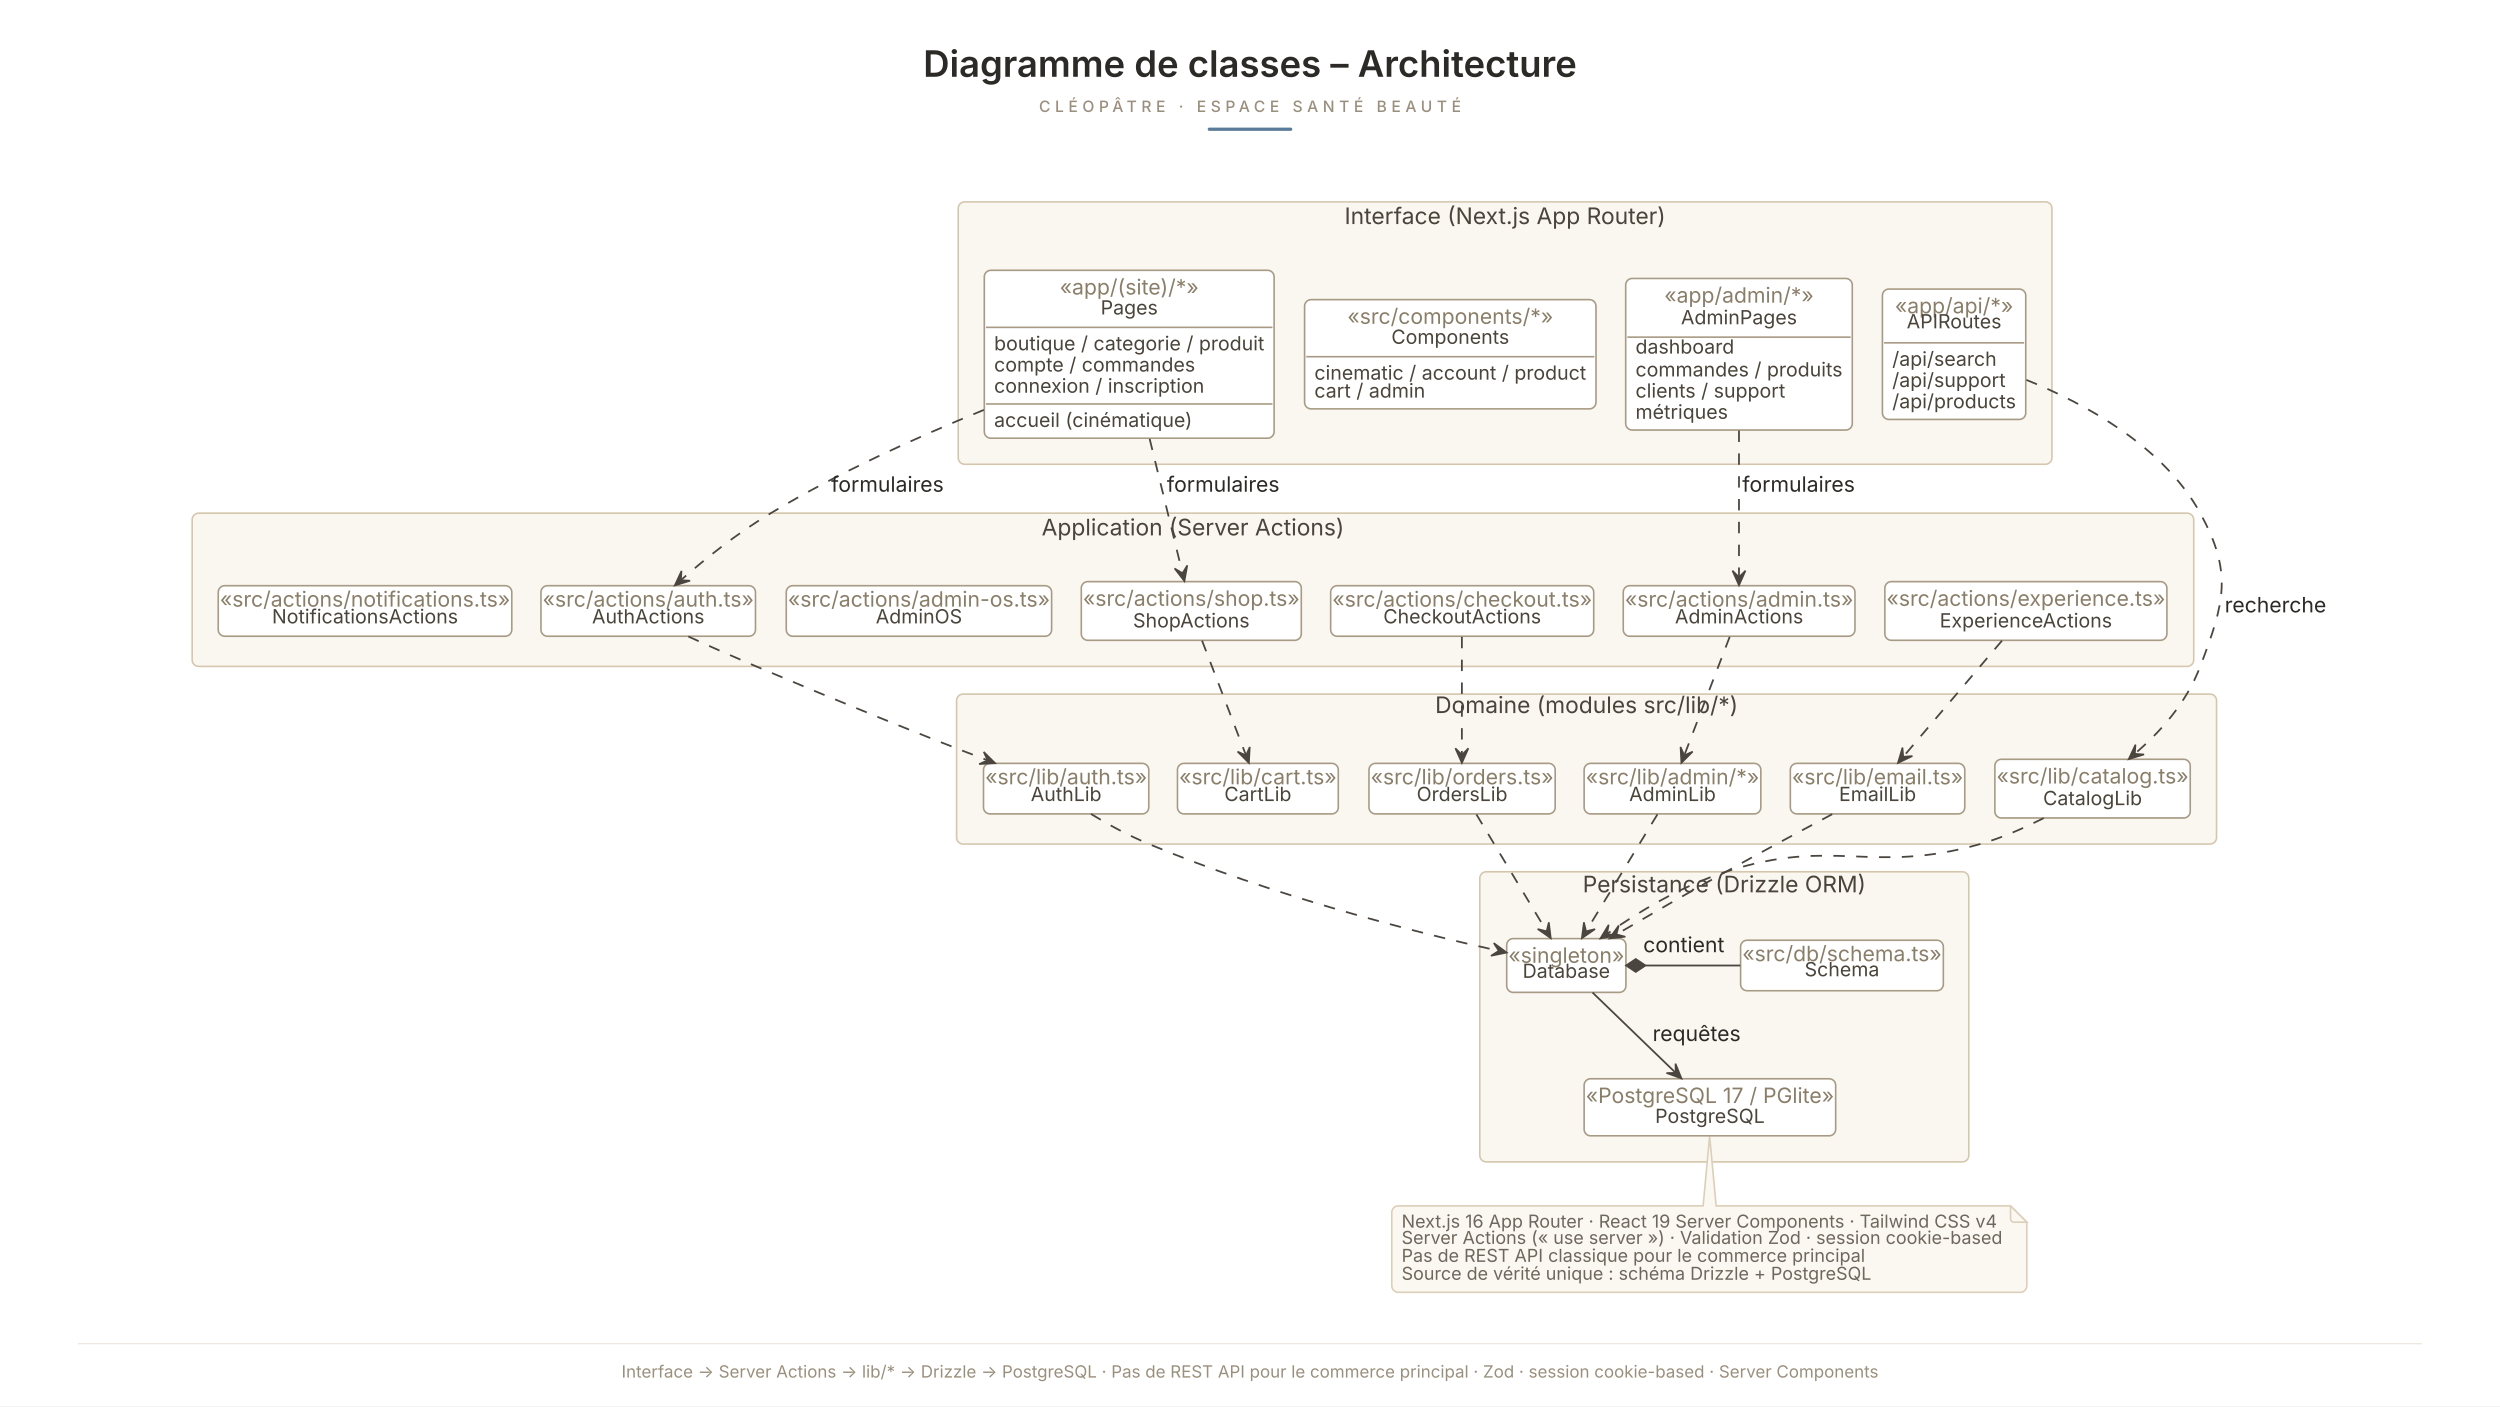
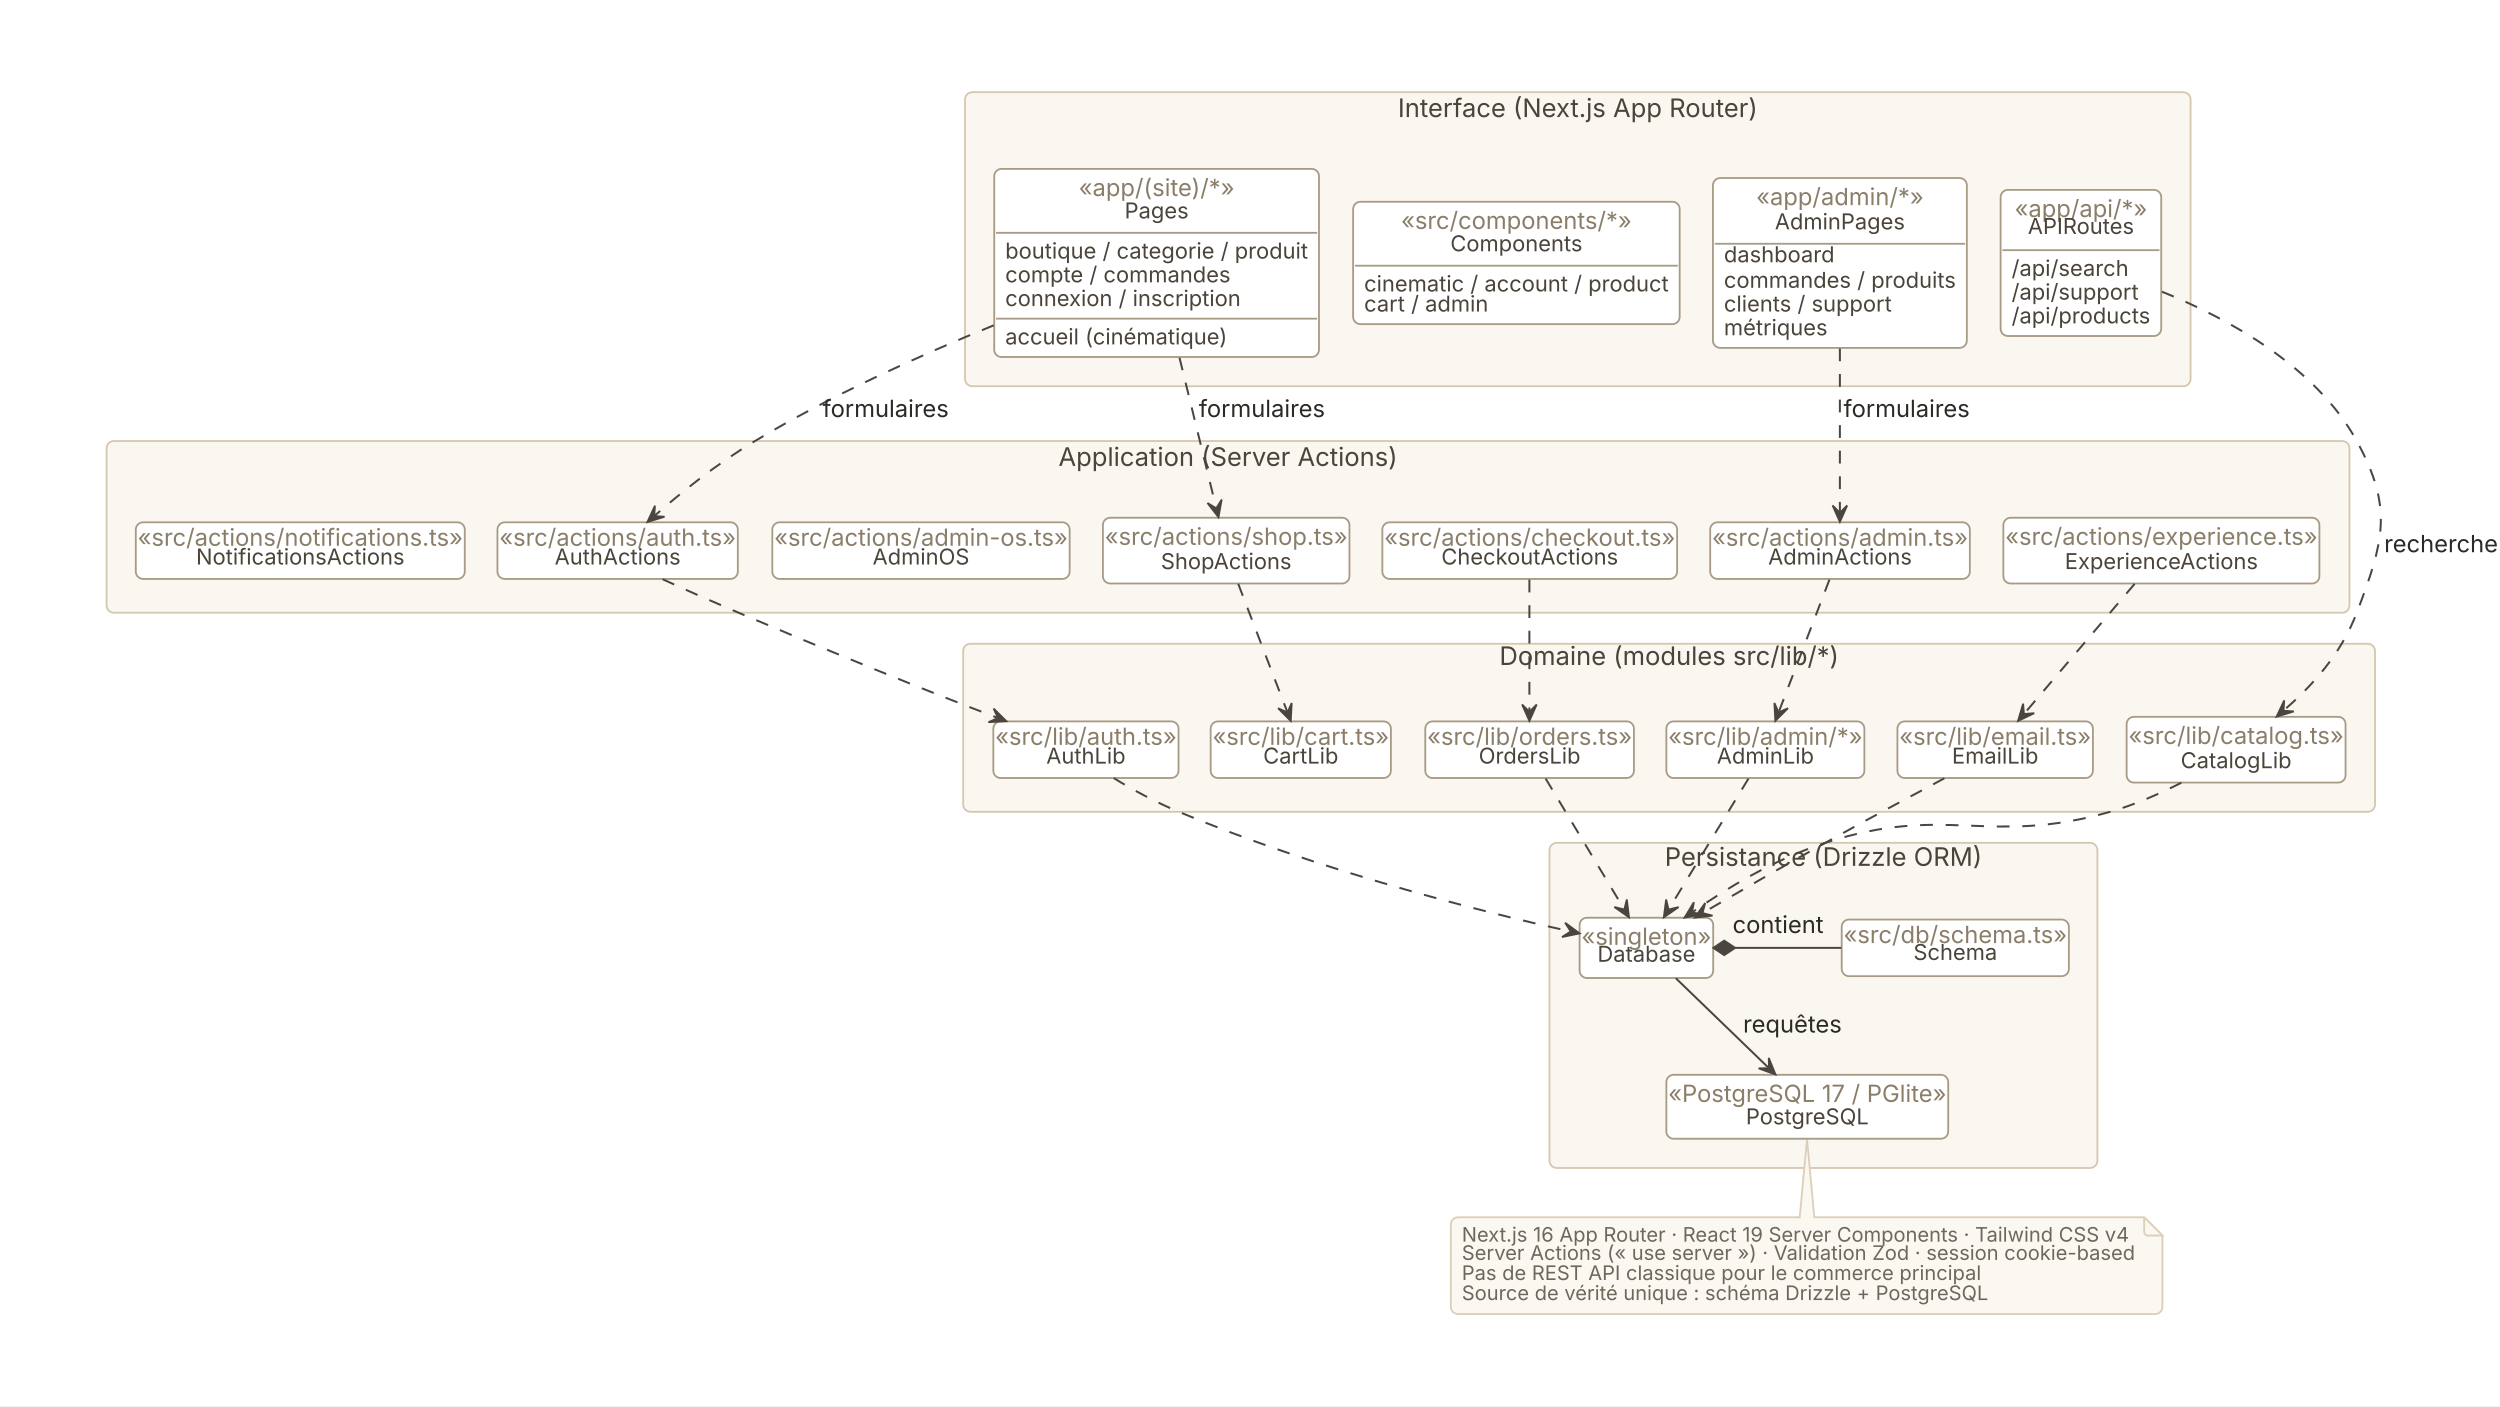
- <svg xmlns="http://www.w3.org/2000/svg" version="1.1" viewBox="0 0 3840 2160" width="3840" height="2160">
+ <svg xmlns="http://www.w3.org/2000/svg" viewBox="0 0 3840 2160" width="3840" height="2160">
  <rect x="0" y="0" width="3840" height="2160" fill="#FFFFFF" />
-   <text x="1920.0" y="118" font-family="Inter" font-size="56" font-weight="600" fill="#2C2A26" text-anchor="middle">Diagramme de classes – Architecture</text>
-   <text x="1920.0" y="172" font-family="Inter" font-size="24" font-weight="500" letter-spacing="7" fill="#9A8F7D" text-anchor="middle">CLÉOPÂTRE · ESPACE SANTÉ BEAUTÉ</text>
-   <rect x="1855.0" y="196" width="130" height="5" rx="2.5" fill="#5B7C99" />
-   <g transform="translate(260.1,280.0) scale(2.5036)">
+   <g transform="translate(60,60.0004) scale(2.80543)">
    <defs />
    <g>
      <g class="cluster" data-qualified-name="PI" id="ent0001" data-source-line="92">
-         <rect x="484" y="12" width="671" height="161" rx="4" ry="4" fill="#FAF7F1" stroke="#D5C7AE" stroke-width="1" />
-         <text x="721" y="25.62" font-size="14" fill="#4A443A" xml:space="preserve" style="white-space: pre" font-family="Inter">Interface (Next.js App Router)</text>
+         <rect x="506.966" y="29.081" width="671" height="161" rx="4" ry="4" fill="#FAF7F1" stroke="#D5C7AE" stroke-width="1" />
+         <text x="743.966" y="42.701" font-size="14" fill="#4A443A" xml:space="preserve" style="white-space: pre" font-family="Inter">Interface (Next.js App Router)</text>
      </g>
      <g class="cluster" data-qualified-name="PA" id="ent0006" data-source-line="116">
-         <rect x="14" y="203" width="1228" height="94" rx="4" ry="4" fill="#FAF7F1" stroke="#D5C7AE" stroke-width="1" />
-         <text x="535.18" y="216.62" font-size="14" fill="#4A443A" xml:space="preserve" style="white-space: pre" font-family="Inter">Application (Server Actions)</text>
+         <rect x="36.966" y="220.081" width="1228" height="94" rx="4" ry="4" fill="#FAF7F1" stroke="#D5C7AE" stroke-width="1" />
+         <text x="558.146" y="233.701" font-size="14" fill="#4A443A" xml:space="preserve" style="white-space: pre" font-family="Inter">Application (Server Actions)</text>
      </g>
      <g class="cluster" data-qualified-name="PD" id="ent0014" data-source-line="126">
-         <rect x="483" y="314" width="773" height="92" rx="4" ry="4" fill="#FAF7F1" stroke="#D5C7AE" stroke-width="1" />
-         <text x="776.57" y="325.62" font-size="14" fill="#4A443A" xml:space="preserve" style="white-space: pre" font-family="Inter">Domaine (modules src/lib/*)</text>
+         <rect x="505.966" y="331.081" width="773" height="92" rx="4" ry="4" fill="#FAF7F1" stroke="#D5C7AE" stroke-width="1" />
+         <text x="799.536" y="342.701" font-size="14" fill="#4A443A" xml:space="preserve" style="white-space: pre" font-family="Inter">Domaine (modules src/lib/*)</text>
      </g>
      <g class="cluster" data-qualified-name="PP" id="ent0021" data-source-line="135">
-         <rect x="804" y="423" width="300" height="178" rx="4" ry="4" fill="#FAF7F1" stroke="#D5C7AE" stroke-width="1" />
-         <text x="867.11" y="435.62" font-size="14" fill="#4A443A" xml:space="preserve" style="white-space: pre" font-family="Inter">Persistance (Drizzle ORM)</text>
+         <rect x="826.966" y="440.081" width="300" height="178" rx="4" ry="4" fill="#FAF7F1" stroke="#D5C7AE" stroke-width="1" />
+         <text x="890.076" y="452.701" font-size="14" fill="#4A443A" xml:space="preserve" style="white-space: pre" font-family="Inter">Persistance (Drizzle ORM)</text>
      </g>
      <g class="entity" data-qualified-name="GMN41" id="ent0042" data-source-line="160">
-         <path d="M750,632 L750,677 A4,4 0 0 0 754,681 L1135.60,681 A4,4 0 0 0 1139.60,677 L1139.60,638 L1129.60,628 L949,628 L945,585.29 L941,628 L754,628 A4,4 0 0 0 750,632" fill="#FBF8F2" stroke="#DCCFBA" stroke-width="1" />
-         <path d="M1129.60,628 L1129.60,636 A2,2 0 0 0 1131.60,638 L1139.60,638 L1129.60,628" fill="#FBF8F2" stroke="#DCCFBA" stroke-width="1" />
-         <text x="756" y="641.35" font-size="11" fill="#6E675C" xml:space="preserve" style="white-space: pre" font-family="Inter">Next.js 16 App Router · React 19 Server Components · Tailwind CSS v4</text>
-         <text x="756" y="651.35" font-size="11" fill="#6E675C" xml:space="preserve" style="white-space: pre" font-family="Inter">Server Actions (« use server ») · Validation Zod · session cookie-based</text>
-         <text x="756" y="662.35" font-size="11" fill="#6E675C" xml:space="preserve" style="white-space: pre" font-family="Inter">Pas de REST API classique pour le commerce principal</text>
-         <text x="756" y="673.35" font-size="11" fill="#6E675C" xml:space="preserve" style="white-space: pre" font-family="Inter">Source de vérité unique : schéma Drizzle + PostgreSQL</text>
+         <path d="M772.966,649.081 L772.966,694.081 A4 4 0 0 0 776.966 698.081 L1158.57,698.081 A4 4 0 0 0 1162.57 694.081 L1162.57,655.081 L1152.57,645.081 L971.966,645.081 L967.966,602.371 L963.966,645.081 L776.966,645.081 A4 4 0 0 0 772.966 649.081" fill="#FBF8F2" stroke="#DCCFBA" stroke-width="1" />
+         <path d="M1152.57,645.081 L1152.57,653.081 A2 2 0 0 0 1154.57 655.081 L1162.57,655.081 L1152.57,645.081" fill="#FBF8F2" stroke="#DCCFBA" stroke-width="1" />
+         <text x="778.966" y="658.431" font-size="11" fill="#6E675C" xml:space="preserve" style="white-space: pre" font-family="Inter">Next.js 16 App Router · React 19 Server Components · Tailwind CSS v4</text>
+         <text x="778.966" y="668.431" font-size="11" fill="#6E675C" xml:space="preserve" style="white-space: pre" font-family="Inter">Server Actions (« use server ») · Validation Zod · session cookie-based</text>
+         <text x="778.966" y="679.431" font-size="11" fill="#6E675C" xml:space="preserve" style="white-space: pre" font-family="Inter">Pas de REST API classique pour le commerce principal</text>
+         <text x="778.966" y="690.431" font-size="11" fill="#6E675C" xml:space="preserve" style="white-space: pre" font-family="Inter">Source de vérité unique : schéma Drizzle + PostgreSQL</text>
      </g>
      <g class="entity" data-qualified-name="PI.Pages" id="ent0002" data-source-line="93">
-         <rect x="500" y="54" width="177.80" height="103" rx="4" ry="4" fill="#FFFFFF" stroke="#A89B85" stroke-width="1" />
-         <text x="546.25" y="68.86" font-size="13" fill="#8A7E69" xml:space="preserve" style="white-space: pre" font-family="Inter">«app/(site)/*»</text>
-         <text x="571.36" y="81.11" font-size="12" fill="#4A443A" xml:space="preserve" style="white-space: pre" font-family="Inter">Pages</text>
-         <line x1="501" y1="89" x2="676.80" y2="89" stroke="#A89B85" stroke-width="1" />
-         <text x="506" y="103.11" font-size="12" fill="#4A443A" xml:space="preserve" style="white-space: pre" font-family="Inter">boutique / categorie / produit</text>
-         <text x="506" y="116.11" font-size="12" fill="#4A443A" xml:space="preserve" style="white-space: pre" font-family="Inter">compte / commandes</text>
-         <text x="506" y="129.11" font-size="12" fill="#4A443A" xml:space="preserve" style="white-space: pre" font-family="Inter">connexion / inscription</text>
-         <line x1="501" y1="136" x2="676.80" y2="136" stroke="#A89B85" stroke-width="1" />
-         <text x="506" y="150.11" font-size="12" fill="#4A443A" xml:space="preserve" style="white-space: pre" font-family="Inter">accueil (cinématique)</text>
+         <rect x="522.966" y="71.081" width="177.8" height="103" rx="4" ry="4" fill="#FFFFFF" stroke="#A89B85" stroke-width="1" />
+         <text x="569.216" y="85.941" font-size="13" fill="#8A7E69" xml:space="preserve" style="white-space: pre" font-family="Inter">«app/(site)/*»</text>
+         <text x="594.326" y="98.191" font-size="12" fill="#4A443A" xml:space="preserve" style="white-space: pre" font-family="Inter">Pages</text>
+         <line x1="523.966" y1="106.081" x2="699.766" y2="106.081" stroke="#A89B85" stroke-width="1" />
+         <text x="528.966" y="120.191" font-size="12" fill="#4A443A" xml:space="preserve" style="white-space: pre" font-family="Inter">boutique / categorie / produit</text>
+         <text x="528.966" y="133.191" font-size="12" fill="#4A443A" xml:space="preserve" style="white-space: pre" font-family="Inter">compte / commandes</text>
+         <text x="528.966" y="146.191" font-size="12" fill="#4A443A" xml:space="preserve" style="white-space: pre" font-family="Inter">connexion / inscription</text>
+         <line x1="523.966" y1="153.081" x2="699.766" y2="153.081" stroke="#A89B85" stroke-width="1" />
+         <text x="528.966" y="167.191" font-size="12" fill="#4A443A" xml:space="preserve" style="white-space: pre" font-family="Inter">accueil (cinématique)</text>
      </g>
      <g class="entity" data-qualified-name="PI.AdminPages" id="ent0003" data-source-line="99">
-         <rect x="893.50" y="59" width="139.01" height="93" rx="4" ry="4" fill="#FFFFFF" stroke="#A89B85" stroke-width="1" />
-         <text x="917.15" y="73.86" font-size="13" fill="#8A7E69" xml:space="preserve" style="white-space: pre" font-family="Inter">«app/admin/*»</text>
-         <text x="927.39" y="87.11" font-size="12" fill="#4A443A" xml:space="preserve" style="white-space: pre" font-family="Inter">AdminPages</text>
-         <line x1="894.50" y1="95" x2="1031.51" y2="95" stroke="#A89B85" stroke-width="1" />
-         <text x="899.50" y="105.11" font-size="12" fill="#4A443A" xml:space="preserve" style="white-space: pre" font-family="Inter">dashboard</text>
-         <text x="899.50" y="119.11" font-size="12" fill="#4A443A" xml:space="preserve" style="white-space: pre" font-family="Inter">commandes / produits</text>
-         <text x="899.50" y="132.11" font-size="12" fill="#4A443A" xml:space="preserve" style="white-space: pre" font-family="Inter">clients / support</text>
-         <text x="899.50" y="145.11" font-size="12" fill="#4A443A" xml:space="preserve" style="white-space: pre" font-family="Inter">métriques</text>
+         <rect x="916.466" y="76.081" width="139.01" height="93" rx="4" ry="4" fill="#FFFFFF" stroke="#A89B85" stroke-width="1" />
+         <text x="940.116" y="90.941" font-size="13" fill="#8A7E69" xml:space="preserve" style="white-space: pre" font-family="Inter">«app/admin/*»</text>
+         <text x="950.356" y="104.191" font-size="12" fill="#4A443A" xml:space="preserve" style="white-space: pre" font-family="Inter">AdminPages</text>
+         <line x1="917.466" y1="112.081" x2="1054.48" y2="112.081" stroke="#A89B85" stroke-width="1" />
+         <text x="922.466" y="122.191" font-size="12" fill="#4A443A" xml:space="preserve" style="white-space: pre" font-family="Inter">dashboard</text>
+         <text x="922.466" y="136.191" font-size="12" fill="#4A443A" xml:space="preserve" style="white-space: pre" font-family="Inter">commandes / produits</text>
+         <text x="922.466" y="149.191" font-size="12" fill="#4A443A" xml:space="preserve" style="white-space: pre" font-family="Inter">clients / support</text>
+         <text x="922.466" y="162.191" font-size="12" fill="#4A443A" xml:space="preserve" style="white-space: pre" font-family="Inter">métriques</text>
      </g>
      <g class="entity" data-qualified-name="PI.Components" id="ent0004" data-source-line="105">
-         <rect x="696.50" y="72" width="178.78" height="67" rx="4" ry="4" fill="#FFFFFF" stroke="#A89B85" stroke-width="1" />
-         <text x="722.74" y="86.86" font-size="13" fill="#8A7E69" xml:space="preserve" style="white-space: pre" font-family="Inter">«src/components/*»</text>
-         <text x="749.72" y="99.11" font-size="12" fill="#4A443A" xml:space="preserve" style="white-space: pre" font-family="Inter">Components</text>
-         <line x1="697.50" y1="107" x2="874.28" y2="107" stroke="#A89B85" stroke-width="1" />
-         <text x="702.50" y="121.11" font-size="12" fill="#4A443A" xml:space="preserve" style="white-space: pre" font-family="Inter">cinematic / account / product</text>
-         <text x="702.50" y="132.11" font-size="12" fill="#4A443A" xml:space="preserve" style="white-space: pre" font-family="Inter">cart / admin</text>
+         <rect x="719.466" y="89.081" width="178.78" height="67" rx="4" ry="4" fill="#FFFFFF" stroke="#A89B85" stroke-width="1" />
+         <text x="745.706" y="103.941" font-size="13" fill="#8A7E69" xml:space="preserve" style="white-space: pre" font-family="Inter">«src/components/*»</text>
+         <text x="772.686" y="116.191" font-size="12" fill="#4A443A" xml:space="preserve" style="white-space: pre" font-family="Inter">Components</text>
+         <line x1="720.466" y1="124.081" x2="897.246" y2="124.081" stroke="#A89B85" stroke-width="1" />
+         <text x="725.466" y="138.191" font-size="12" fill="#4A443A" xml:space="preserve" style="white-space: pre" font-family="Inter">cinematic / account / product</text>
+         <text x="725.466" y="149.191" font-size="12" fill="#4A443A" xml:space="preserve" style="white-space: pre" font-family="Inter">cart / admin</text>
      </g>
      <g class="entity" data-qualified-name="PI.APIRoutes" id="ent0005" data-source-line="109">
-         <rect x="1051" y="65.50" width="87.94" height="80" rx="4" ry="4" fill="#FFFFFF" stroke="#A89B85" stroke-width="1" />
-         <text x="1058.64" y="80.36" font-size="13" fill="#8A7E69" xml:space="preserve" style="white-space: pre" font-family="Inter">«app/api/*»</text>
-         <text x="1065.90" y="89.61" font-size="12" fill="#4A443A" xml:space="preserve" style="white-space: pre" font-family="Inter">APIRoutes</text>
-         <line x1="1052" y1="98.50" x2="1137.94" y2="98.50" stroke="#A89B85" stroke-width="1" />
-         <text x="1057" y="112.61" font-size="12" fill="#4A443A" xml:space="preserve" style="white-space: pre" font-family="Inter">/api/search</text>
-         <text x="1057" y="125.61" font-size="12" fill="#4A443A" xml:space="preserve" style="white-space: pre" font-family="Inter">/api/support</text>
-         <text x="1057" y="138.61" font-size="12" fill="#4A443A" xml:space="preserve" style="white-space: pre" font-family="Inter">/api/products</text>
+         <rect x="1073.97" y="82.581" width="87.94" height="80" rx="4" ry="4" fill="#FFFFFF" stroke="#A89B85" stroke-width="1" />
+         <text x="1081.61" y="97.441" font-size="13" fill="#8A7E69" xml:space="preserve" style="white-space: pre" font-family="Inter">«app/api/*»</text>
+         <text x="1088.87" y="106.691" font-size="12" fill="#4A443A" xml:space="preserve" style="white-space: pre" font-family="Inter">APIRoutes</text>
+         <line x1="1074.97" y1="115.581" x2="1160.91" y2="115.581" stroke="#A89B85" stroke-width="1" />
+         <text x="1079.97" y="129.691" font-size="12" fill="#4A443A" xml:space="preserve" style="white-space: pre" font-family="Inter">/api/search</text>
+         <text x="1079.97" y="142.691" font-size="12" fill="#4A443A" xml:space="preserve" style="white-space: pre" font-family="Inter">/api/support</text>
+         <text x="1079.97" y="155.691" font-size="12" fill="#4A443A" xml:space="preserve" style="white-space: pre" font-family="Inter">/api/products</text>
      </g>
      <g class="entity" data-qualified-name="PA.AuthActions" id="ent0007" data-source-line="117">
-         <rect x="228" y="247.50" width="131.61" height="31" rx="4" ry="4" fill="#FFFFFF" stroke="#A89B85" stroke-width="1" />
-         <text x="229" y="260.36" font-size="13" fill="#8A7E69" xml:space="preserve" style="white-space: pre" font-family="Inter">«src/actions/auth.ts»</text>
-         <text x="259.31" y="270.61" font-size="12" fill="#4A443A" xml:space="preserve" style="white-space: pre" font-family="Inter">AuthActions</text>
+         <rect x="250.966" y="264.581" width="131.61" height="31" rx="4" ry="4" fill="#FFFFFF" stroke="#A89B85" stroke-width="1" />
+         <text x="251.966" y="277.441" font-size="13" fill="#8A7E69" xml:space="preserve" style="white-space: pre" font-family="Inter">«src/actions/auth.ts»</text>
+         <text x="282.276" y="287.691" font-size="12" fill="#4A443A" xml:space="preserve" style="white-space: pre" font-family="Inter">AuthActions</text>
      </g>
      <g class="entity" data-qualified-name="PA.ShopActions" id="ent0008" data-source-line="118">
-         <rect x="559.50" y="245" width="134.98" height="36" rx="4" ry="4" fill="#FFFFFF" stroke="#A89B85" stroke-width="1" />
-         <text x="560.50" y="259.86" font-size="13" fill="#8A7E69" xml:space="preserve" style="white-space: pre" font-family="Inter">«src/actions/shop.ts»</text>
-         <text x="591.23" y="273.11" font-size="12" fill="#4A443A" xml:space="preserve" style="white-space: pre" font-family="Inter">ShopActions</text>
+         <rect x="582.466" y="262.081" width="134.98" height="36" rx="4" ry="4" fill="#FFFFFF" stroke="#A89B85" stroke-width="1" />
+         <text x="583.466" y="276.941" font-size="13" fill="#8A7E69" xml:space="preserve" style="white-space: pre" font-family="Inter">«src/actions/shop.ts»</text>
+         <text x="614.196" y="290.191" font-size="12" fill="#4A443A" xml:space="preserve" style="white-space: pre" font-family="Inter">ShopActions</text>
      </g>
      <g class="entity" data-qualified-name="PA.CheckoutActions" id="ent0009" data-source-line="119">
-         <rect x="712.50" y="247.50" width="161.38" height="31" rx="4" ry="4" fill="#FFFFFF" stroke="#A89B85" stroke-width="1" />
-         <text x="713.50" y="260.36" font-size="13" fill="#8A7E69" xml:space="preserve" style="white-space: pre" font-family="Inter">«src/actions/checkout.ts»</text>
-         <text x="744.78" y="270.61" font-size="12" fill="#4A443A" xml:space="preserve" style="white-space: pre" font-family="Inter">CheckoutActions</text>
+         <rect x="735.466" y="264.581" width="161.38" height="31" rx="4" ry="4" fill="#FFFFFF" stroke="#A89B85" stroke-width="1" />
+         <text x="736.466" y="277.441" font-size="13" fill="#8A7E69" xml:space="preserve" style="white-space: pre" font-family="Inter">«src/actions/checkout.ts»</text>
+         <text x="767.746" y="287.691" font-size="12" fill="#4A443A" xml:space="preserve" style="white-space: pre" font-family="Inter">CheckoutActions</text>
      </g>
      <g class="entity" data-qualified-name="PA.AdminActions" id="ent0010" data-source-line="120">
-         <rect x="892" y="247.50" width="142.16" height="31" rx="4" ry="4" fill="#FFFFFF" stroke="#A89B85" stroke-width="1" />
-         <text x="893" y="260.36" font-size="13" fill="#8A7E69" xml:space="preserve" style="white-space: pre" font-family="Inter">«src/actions/admin.ts»</text>
-         <text x="923.72" y="270.61" font-size="12" fill="#4A443A" xml:space="preserve" style="white-space: pre" font-family="Inter">AdminActions</text>
+         <rect x="914.966" y="264.581" width="142.16" height="31" rx="4" ry="4" fill="#FFFFFF" stroke="#A89B85" stroke-width="1" />
+         <text x="915.966" y="277.441" font-size="13" fill="#8A7E69" xml:space="preserve" style="white-space: pre" font-family="Inter">«src/actions/admin.ts»</text>
+         <text x="946.686" y="287.691" font-size="12" fill="#4A443A" xml:space="preserve" style="white-space: pre" font-family="Inter">AdminActions</text>
      </g>
      <g class="entity" data-qualified-name="PA.AdminOS" id="ent0011" data-source-line="121">
-         <rect x="378.50" y="247.50" width="162.79" height="31" rx="4" ry="4" fill="#FFFFFF" stroke="#A89B85" stroke-width="1" />
-         <text x="379.50" y="260.36" font-size="13" fill="#8A7E69" xml:space="preserve" style="white-space: pre" font-family="Inter">«src/actions/admin-os.ts»</text>
-         <text x="433.39" y="270.61" font-size="12" fill="#4A443A" xml:space="preserve" style="white-space: pre" font-family="Inter">AdminOS</text>
+         <rect x="401.466" y="264.581" width="162.79" height="31" rx="4" ry="4" fill="#FFFFFF" stroke="#A89B85" stroke-width="1" />
+         <text x="402.466" y="277.441" font-size="13" fill="#8A7E69" xml:space="preserve" style="white-space: pre" font-family="Inter">«src/actions/admin-os.ts»</text>
+         <text x="456.356" y="287.691" font-size="12" fill="#4A443A" xml:space="preserve" style="white-space: pre" font-family="Inter">AdminOS</text>
      </g>
      <g class="entity" data-qualified-name="PA.ExperienceActions" id="ent0012" data-source-line="122">
-         <rect x="1052.50" y="245" width="173.04" height="36" rx="4" ry="4" fill="#FFFFFF" stroke="#A89B85" stroke-width="1" />
-         <text x="1053.50" y="259.86" font-size="13" fill="#8A7E69" xml:space="preserve" style="white-space: pre" font-family="Inter">«src/actions/experience.ts»</text>
-         <text x="1086.13" y="273.11" font-size="12" fill="#4A443A" xml:space="preserve" style="white-space: pre" font-family="Inter">ExperienceActions</text>
+         <rect x="1075.47" y="262.081" width="173.04" height="36" rx="4" ry="4" fill="#FFFFFF" stroke="#A89B85" stroke-width="1" />
+         <text x="1076.47" y="276.941" font-size="13" fill="#8A7E69" xml:space="preserve" style="white-space: pre" font-family="Inter">«src/actions/experience.ts»</text>
+         <text x="1109.1" y="290.191" font-size="12" fill="#4A443A" xml:space="preserve" style="white-space: pre" font-family="Inter">ExperienceActions</text>
      </g>
      <g class="entity" data-qualified-name="PA.NotificationsActions" id="ent0013" data-source-line="123">
-         <rect x="30" y="247.50" width="180.11" height="31" rx="4" ry="4" fill="#FFFFFF" stroke="#A89B85" stroke-width="1" />
-         <text x="31" y="260.36" font-size="13" fill="#8A7E69" xml:space="preserve" style="white-space: pre" font-family="Inter">«src/actions/notifications.ts»</text>
-         <text x="62.97" y="270.61" font-size="12" fill="#4A443A" xml:space="preserve" style="white-space: pre" font-family="Inter">NotificationsActions</text>
+         <rect x="52.966" y="264.581" width="180.11" height="31" rx="4" ry="4" fill="#FFFFFF" stroke="#A89B85" stroke-width="1" />
+         <text x="53.966" y="277.441" font-size="13" fill="#8A7E69" xml:space="preserve" style="white-space: pre" font-family="Inter">«src/actions/notifications.ts»</text>
+         <text x="85.936" y="287.691" font-size="12" fill="#4A443A" xml:space="preserve" style="white-space: pre" font-family="Inter">NotificationsActions</text>
      </g>
      <g class="entity" data-qualified-name="PD.AuthLib" id="ent0015" data-source-line="127">
-         <rect x="499.50" y="356.50" width="101.40" height="31" rx="4" ry="4" fill="#FFFFFF" stroke="#A89B85" stroke-width="1" />
-         <text x="500.50" y="369.36" font-size="13" fill="#8A7E69" xml:space="preserve" style="white-space: pre" font-family="Inter">«src/lib/auth.ts»</text>
-         <text x="528.48" y="379.61" font-size="12" fill="#4A443A" xml:space="preserve" style="white-space: pre" font-family="Inter">AuthLib</text>
+         <rect x="522.466" y="373.581" width="101.4" height="31" rx="4" ry="4" fill="#FFFFFF" stroke="#A89B85" stroke-width="1" />
+         <text x="523.466" y="386.441" font-size="13" fill="#8A7E69" xml:space="preserve" style="white-space: pre" font-family="Inter">«src/lib/auth.ts»</text>
+         <text x="551.446" y="396.691" font-size="12" fill="#4A443A" xml:space="preserve" style="white-space: pre" font-family="Inter">AuthLib</text>
      </g>
      <g class="entity" data-qualified-name="PD.CartLib" id="ent0016" data-source-line="128">
-         <rect x="618.50" y="356.50" width="98.67" height="31" rx="4" ry="4" fill="#FFFFFF" stroke="#A89B85" stroke-width="1" />
-         <text x="619.50" y="369.36" font-size="13" fill="#8A7E69" xml:space="preserve" style="white-space: pre" font-family="Inter">«src/lib/cart.ts»</text>
-         <text x="647.25" y="379.61" font-size="12" fill="#4A443A" xml:space="preserve" style="white-space: pre" font-family="Inter">CartLib</text>
+         <rect x="641.466" y="373.581" width="98.67" height="31" rx="4" ry="4" fill="#FFFFFF" stroke="#A89B85" stroke-width="1" />
+         <text x="642.466" y="386.441" font-size="13" fill="#8A7E69" xml:space="preserve" style="white-space: pre" font-family="Inter">«src/lib/cart.ts»</text>
+         <text x="670.216" y="396.691" font-size="12" fill="#4A443A" xml:space="preserve" style="white-space: pre" font-family="Inter">CartLib</text>
      </g>
      <g class="entity" data-qualified-name="PD.CatalogLib" id="ent0017" data-source-line="129">
-         <rect x="1120" y="354" width="119.86" height="36" rx="4" ry="4" fill="#FFFFFF" stroke="#A89B85" stroke-width="1" />
-         <text x="1121" y="368.86" font-size="13" fill="#8A7E69" xml:space="preserve" style="white-space: pre" font-family="Inter">«src/lib/catalog.ts»</text>
-         <text x="1149.57" y="382.11" font-size="12" fill="#4A443A" xml:space="preserve" style="white-space: pre" font-family="Inter">CatalogLib</text>
+         <rect x="1142.97" y="371.081" width="119.86" height="36" rx="4" ry="4" fill="#FFFFFF" stroke="#A89B85" stroke-width="1" />
+         <text x="1143.97" y="385.941" font-size="13" fill="#8A7E69" xml:space="preserve" style="white-space: pre" font-family="Inter">«src/lib/catalog.ts»</text>
+         <text x="1172.54" y="399.191" font-size="12" fill="#4A443A" xml:space="preserve" style="white-space: pre" font-family="Inter">CatalogLib</text>
      </g>
      <g class="entity" data-qualified-name="PD.OrdersLib" id="ent0018" data-source-line="130">
-         <rect x="736" y="356.50" width="114.24" height="31" rx="4" ry="4" fill="#FFFFFF" stroke="#A89B85" stroke-width="1" />
-         <text x="737" y="369.36" font-size="13" fill="#8A7E69" xml:space="preserve" style="white-space: pre" font-family="Inter">«src/lib/orders.ts»</text>
-         <text x="765.25" y="379.61" font-size="12" fill="#4A443A" xml:space="preserve" style="white-space: pre" font-family="Inter">OrdersLib</text>
+         <rect x="758.966" y="373.581" width="114.24" height="31" rx="4" ry="4" fill="#FFFFFF" stroke="#A89B85" stroke-width="1" />
+         <text x="759.966" y="386.441" font-size="13" fill="#8A7E69" xml:space="preserve" style="white-space: pre" font-family="Inter">«src/lib/orders.ts»</text>
+         <text x="788.216" y="396.691" font-size="12" fill="#4A443A" xml:space="preserve" style="white-space: pre" font-family="Inter">OrdersLib</text>
      </g>
      <g class="entity" data-qualified-name="PD.AdminLib" id="ent0019" data-source-line="131">
-         <rect x="868" y="356.50" width="108.41" height="31" rx="4" ry="4" fill="#FFFFFF" stroke="#A89B85" stroke-width="1" />
-         <text x="869" y="369.36" font-size="13" fill="#8A7E69" xml:space="preserve" style="white-space: pre" font-family="Inter">«src/lib/admin/*»</text>
-         <text x="895.62" y="379.61" font-size="12" fill="#4A443A" xml:space="preserve" style="white-space: pre" font-family="Inter">AdminLib</text>
+         <rect x="890.966" y="373.581" width="108.41" height="31" rx="4" ry="4" fill="#FFFFFF" stroke="#A89B85" stroke-width="1" />
+         <text x="891.966" y="386.441" font-size="13" fill="#8A7E69" xml:space="preserve" style="white-space: pre" font-family="Inter">«src/lib/admin/*»</text>
+         <text x="918.586" y="396.691" font-size="12" fill="#4A443A" xml:space="preserve" style="white-space: pre" font-family="Inter">AdminLib</text>
      </g>
      <g class="entity" data-qualified-name="PD.EmailLib" id="ent0020" data-source-line="132">
-         <rect x="994.50" y="356.50" width="107.03" height="31" rx="4" ry="4" fill="#FFFFFF" stroke="#A89B85" stroke-width="1" />
-         <text x="995.50" y="369.36" font-size="13" fill="#8A7E69" xml:space="preserve" style="white-space: pre" font-family="Inter">«src/lib/email.ts»</text>
-         <text x="1024.36" y="379.61" font-size="12" fill="#4A443A" xml:space="preserve" style="white-space: pre" font-family="Inter">EmailLib</text>
+         <rect x="1017.47" y="373.581" width="107.03" height="31" rx="4" ry="4" fill="#FFFFFF" stroke="#A89B85" stroke-width="1" />
+         <text x="1018.47" y="386.441" font-size="13" fill="#8A7E69" xml:space="preserve" style="white-space: pre" font-family="Inter">«src/lib/email.ts»</text>
+         <text x="1047.33" y="396.691" font-size="12" fill="#4A443A" xml:space="preserve" style="white-space: pre" font-family="Inter">EmailLib</text>
      </g>
      <g class="entity" data-qualified-name="PP.Database" id="ent0022" data-source-line="136">
-         <rect x="820.50" y="464" width="73.14" height="33" rx="4" ry="4" fill="#FFFFFF" stroke="#A89B85" stroke-width="1" />
-         <text x="821.50" y="478.86" font-size="13" fill="#8A7E69" xml:space="preserve" style="white-space: pre" font-family="Inter">«singleton»</text>
-         <text x="830.24" y="488.11" font-size="12" fill="#4A443A" xml:space="preserve" style="white-space: pre" font-family="Inter">Database</text>
+         <rect x="843.466" y="481.081" width="73.14" height="33" rx="4" ry="4" fill="#FFFFFF" stroke="#A89B85" stroke-width="1" />
+         <text x="844.466" y="495.941" font-size="13" fill="#8A7E69" xml:space="preserve" style="white-space: pre" font-family="Inter">«singleton»</text>
+         <text x="853.206" y="505.191" font-size="12" fill="#4A443A" xml:space="preserve" style="white-space: pre" font-family="Inter">Database</text>
      </g>
      <g class="entity" data-qualified-name="PP.Schema" id="ent0023" data-source-line="137">
-         <rect x="964" y="465" width="124.38" height="31" rx="4" ry="4" fill="#FFFFFF" stroke="#A89B85" stroke-width="1" />
-         <text x="965" y="477.86" font-size="13" fill="#8A7E69" xml:space="preserve" style="white-space: pre" font-family="Inter">«src/db/schema.ts»</text>
-         <text x="1003.24" y="487.11" font-size="12" fill="#4A443A" xml:space="preserve" style="white-space: pre" font-family="Inter">Schema</text>
+         <rect x="986.966" y="482.081" width="124.38" height="31" rx="4" ry="4" fill="#FFFFFF" stroke="#A89B85" stroke-width="1" />
+         <text x="987.966" y="494.941" font-size="13" fill="#8A7E69" xml:space="preserve" style="white-space: pre" font-family="Inter">«src/db/schema.ts»</text>
+         <text x="1026.21" y="504.191" font-size="12" fill="#4A443A" xml:space="preserve" style="white-space: pre" font-family="Inter">Schema</text>
      </g>
      <g class="entity" data-qualified-name="PP.PostgreSQL" id="ent0024" data-source-line="138">
-         <rect x="868" y="550" width="154.32" height="35" rx="4" ry="4" fill="#FFFFFF" stroke="#A89B85" stroke-width="1" />
-         <text x="869" y="564.86" font-size="13" fill="#8A7E69" xml:space="preserve" style="white-space: pre" font-family="Inter">«PostgreSQL 17 / PGlite»</text>
-         <text x="911.53" y="577.11" font-size="12" fill="#4A443A" xml:space="preserve" style="white-space: pre" font-family="Inter">PostgreSQL</text>
+         <rect x="890.966" y="567.081" width="154.32" height="35" rx="4" ry="4" fill="#FFFFFF" stroke="#A89B85" stroke-width="1" />
+         <text x="891.966" y="581.941" font-size="13" fill="#8A7E69" xml:space="preserve" style="white-space: pre" font-family="Inter">«PostgreSQL 17 / PGlite»</text>
+         <text x="934.496" y="594.191" font-size="12" fill="#4A443A" xml:space="preserve" style="white-space: pre" font-family="Inter">PostgreSQL</text>
      </g>
      <g class="link" data-entity-1="ent0002" data-entity-2="ent0007" id="lnk25" data-link-type="dependency">
-         <polygon points="310.09,247.36 319.50,244.44 313.86,244.07 314.23,238.42 310.09,247.36" fill="#4A463F" stroke="#4A463F" stroke-width="1" />
-         <path d="M499.74,139.635 C458.713,156.364 410.139,178.342 369,203 C347.259,216.031 328.478,231.267 313.857,244.067" fill="none" stroke="#4A463F" stroke-width="1.10" stroke-dasharray="7,7" />
-         <text x="406" y="189.86" font-size="13" fill="#2C2A26" xml:space="preserve" style="white-space: pre" font-family="Inter">formulaires</text>
+         <polygon points="333.056,264.441 342.466,261.521 336.826,261.151 337.196,255.501 333.056,264.441" fill="#4A463F" stroke="#4A463F" stroke-width="1" />
+         <path d="M522.706,156.715 C481.679,173.445 433.105,195.423 391.966,220.081 C370.224,233.112 351.443,248.347 336.823,261.148" fill="none" stroke="#4A463F" stroke-width="1.10" stroke-dasharray="7,7" />
+         <text x="428.966" y="206.941" font-size="13" fill="#2C2A26" xml:space="preserve" style="white-space: pre" font-family="Inter">formulaires</text>
      </g>
      <g class="link" data-entity-1="ent0002" data-entity-2="ent0008" id="lnk26" data-link-type="dependency">
-         <polygon points="622.78,244.72 624.53,235.03 621.59,239.86 616.75,236.92 622.78,244.72" fill="#4A463F" stroke="#4A463F" stroke-width="1" />
-         <path d="M601.443,157.417 C608.802,187.532 616.471,218.912 621.59,239.861" fill="none" stroke="#4A463F" stroke-width="1.10" stroke-dasharray="7,7" />
-         <text x="612" y="189.86" font-size="13" fill="#2C2A26" xml:space="preserve" style="white-space: pre" font-family="Inter">formulaires</text>
+         <polygon points="645.746,261.801 647.496,252.111 644.556,256.941 639.716,254.001 645.746,261.801" fill="#4A463F" stroke="#4A463F" stroke-width="1" />
+         <path d="M624.408,174.497 C631.768,204.613 639.436,235.993 644.555,256.941" fill="none" stroke="#4A463F" stroke-width="1.10" stroke-dasharray="7,7" />
+         <text x="634.966" y="206.941" font-size="13" fill="#2C2A26" xml:space="preserve" style="white-space: pre" font-family="Inter">formulaires</text>
      </g>
      <g class="link" data-entity-1="ent0003" data-entity-2="ent0010" id="lnk27" data-link-type="dependency">
-         <polygon points="963,247.27 967,238.27 963,242.27 959,238.27 963,247.27" fill="#4A463F" stroke="#4A463F" stroke-width="1" />
-         <path d="M963,152.314 C963,184.565 963,220.69 963,242.266" fill="none" stroke="#4A463F" stroke-width="1.10" stroke-dasharray="7,7" />
-         <text x="965" y="189.86" font-size="13" fill="#2C2A26" xml:space="preserve" style="white-space: pre" font-family="Inter">formulaires</text>
+         <polygon points="985.966,264.351 989.966,255.351 985.966,259.351 981.966,255.351 985.966,264.351" fill="#4A463F" stroke="#4A463F" stroke-width="1" />
+         <path d="M985.966,169.395 C985.966,201.646 985.966,237.771 985.966,259.346" fill="none" stroke="#4A463F" stroke-width="1.10" stroke-dasharray="7,7" />
+         <text x="987.966" y="206.941" font-size="13" fill="#2C2A26" xml:space="preserve" style="white-space: pre" font-family="Inter">formulaires</text>
      </g>
      <g class="link" data-entity-1="ent0005" data-entity-2="ent0017" id="lnk28" data-link-type="dependency">
-         <polygon points="1202.10,353.92 1211.52,351.04 1205.88,350.64 1206.27,345.00 1202.10,353.92" fill="#4A463F" stroke="#4A463F" stroke-width="1" />
-         <path d="M1139.338,121.235 C1175.274,135.8 1223.508,161.933 1246,203 C1266.069,239.642 1260.88,257.962 1246,297 C1237.232,320.003 1221.44,337.118 1205.875,350.64" fill="none" stroke="#4A463F" stroke-width="1.10" stroke-dasharray="7,7" />
-         <text x="1261" y="263.86" font-size="13" fill="#2C2A26" xml:space="preserve" style="white-space: pre" font-family="Inter">recherche</text>
+         <polygon points="1225.07,371.001 1234.49,368.121 1228.85,367.721 1229.24,362.081 1225.07,371.001" fill="#4A463F" stroke="#4A463F" stroke-width="1" />
+         <path d="M1162.3,138.316 C1198.24,152.881 1246.47,179.014 1268.97,220.081 C1289.03,256.723 1283.85,275.043 1268.97,314.081 C1260.2,337.083 1244.41,354.199 1228.84,367.721" fill="none" stroke="#4A463F" stroke-width="1.10" stroke-dasharray="7,7" />
+         <text x="1283.97" y="280.941" font-size="13" fill="#2C2A26" xml:space="preserve" style="white-space: pre" font-family="Inter">recherche</text>
      </g>
      <g class="link" data-entity-1="ent0007" data-entity-2="ent0015" id="lnk29" data-link-type="dependency">
-         <polygon points="506.66,356.40 499.66,349.47 501.98,354.63 496.82,356.95 506.66,356.40" fill="#4A463F" stroke="#4A463F" stroke-width="1" />
-         <path d="M318.415,278.645 C330.875,284.44 346.119,291.11 360,297 C409.846,318.151 463.166,339.898 501.983,354.625" fill="none" stroke="#4A463F" stroke-width="1.10" stroke-dasharray="7,7" />
+         <polygon points="529.626,373.481 522.626,366.551 524.946,371.711 519.786,374.031 529.626,373.481" fill="#4A463F" stroke="#4A463F" stroke-width="1" />
+         <path d="M341.38,295.726 C353.84,301.52 369.085,308.19 382.966,314.081 C432.811,335.232 486.132,356.979 524.949,371.706" fill="none" stroke="#4A463F" stroke-width="1.10" stroke-dasharray="7,7" />
      </g>
      <g class="link" data-entity-1="ent0008" data-entity-2="ent0016" id="lnk30" data-link-type="dependency">
-         <polygon points="662.35,356.26 662.87,346.43 660.56,351.59 655.40,349.29 662.35,356.26" fill="#4A463F" stroke="#4A463F" stroke-width="1" />
-         <path d="M633.587,281.191 C641.555,301.986 653.044,331.967 660.564,351.594" fill="none" stroke="#4A463F" stroke-width="1.10" stroke-dasharray="7,7" />
+         <polygon points="685.316,373.341 685.836,363.511 683.526,368.671 678.366,366.371 685.316,373.341" fill="#4A463F" stroke="#4A463F" stroke-width="1" />
+         <path d="M656.553,298.272 C664.521,319.066 676.009,349.048 683.53,368.674" fill="none" stroke="#4A463F" stroke-width="1.10" stroke-dasharray="7,7" />
      </g>
      <g class="link" data-entity-1="ent0009" data-entity-2="ent0018" id="lnk31" data-link-type="dependency">
-         <polygon points="793,356.25 797,347.25 793,351.25 789,347.25 793,356.25" fill="#4A463F" stroke="#4A463F" stroke-width="1" />
-         <path d="M793,278.878 C793,299.32 793,330.872 793,351.248" fill="none" stroke="#4A463F" stroke-width="1.10" stroke-dasharray="7,7" />
+         <polygon points="815.966,373.331 819.966,364.331 815.966,368.331 811.966,364.331 815.966,373.331" fill="#4A463F" stroke="#4A463F" stroke-width="1" />
+         <path d="M815.966,295.959 C815.966,316.401 815.966,347.953 815.966,368.329" fill="none" stroke="#4A463F" stroke-width="1.10" stroke-dasharray="7,7" />
      </g>
      <g class="link" data-entity-1="ent0010" data-entity-2="ent0019" id="lnk32" data-link-type="dependency">
-         <polygon points="927.65,356.25 934.61,349.28 929.44,351.58 927.14,346.41 927.65,356.25" fill="#4A463F" stroke="#4A463F" stroke-width="1" />
-         <path d="M957.299,278.878 C949.466,299.32 937.249,331.204 929.442,351.579" fill="none" stroke="#4A463F" stroke-width="1.10" stroke-dasharray="7,7" />
+         <polygon points="950.616,373.331 957.576,366.361 952.406,368.661 950.106,363.491 950.616,373.331" fill="#4A463F" stroke="#4A463F" stroke-width="1" />
+         <path d="M980.265,295.959 C972.432,316.401 960.215,348.284 952.407,368.66" fill="none" stroke="#4A463F" stroke-width="1.10" stroke-dasharray="7,7" />
      </g>
      <g class="link" data-entity-1="ent0012" data-entity-2="ent0020" id="lnk33" data-link-type="dependency">
-         <polygon points="1060.53,356.26 1069.41,352.00 1063.77,352.45 1063.32,346.82 1060.53,356.26" fill="#4A463F" stroke="#4A463F" stroke-width="1" />
-         <path d="M1124.379,281.191 C1106.694,301.986 1080.464,332.828 1063.773,352.454" fill="none" stroke="#4A463F" stroke-width="1.10" stroke-dasharray="7,7" />
+         <polygon points="1083.5,373.341 1092.38,369.081 1086.74,369.531 1086.29,363.901 1083.5,373.341" fill="#4A463F" stroke="#4A463F" stroke-width="1" />
+         <path d="M1147.35,298.272 C1129.66,319.066 1103.43,349.908 1086.74,369.534" fill="none" stroke="#4A463F" stroke-width="1.10" stroke-dasharray="7,7" />
      </g>
      <g class="link" data-entity-1="ent0015" data-entity-2="ent0022" id="lnk34" data-link-type="dependency">
-         <polygon points="820.50,472.59 812.57,466.75 815.62,471.52 810.85,474.57 820.50,472.59" fill="#4A463F" stroke="#4A463F" stroke-width="1" />
-         <path d="M565.422,387.536 C575.463,393.781 588.606,400.818 601,406 C676.331,437.498 764.902,460.366 815.616,471.518" fill="none" stroke="#4A463F" stroke-width="1.10" stroke-dasharray="7,7" />
+         <polygon points="843.466,489.671 835.536,483.831 838.586,488.601 833.816,491.651 843.466,489.671" fill="#4A463F" stroke="#4A463F" stroke-width="1" />
+         <path d="M588.387,404.617 C598.429,410.861 611.572,417.898 623.966,423.081 C699.297,454.579 787.867,477.447 838.582,488.599" fill="none" stroke="#4A463F" stroke-width="1.10" stroke-dasharray="7,7" />
      </g>
      <g class="link" data-entity-1="ent0017" data-entity-2="ent0022" id="lnk35" data-link-type="dependency">
-         <polygon points="877.96,463.95 887.63,462.09 882.06,461.10 883.06,455.53 877.96,463.95" fill="#4A463F" stroke="#4A463F" stroke-width="1" />
-         <path d="M1149.958,390.087 C1138.16,396.064 1124.282,402.219 1111,406 C1043.921,425.095 1021.296,401.341 955,423 C926.438,432.331 901.115,447.834 882.06,461.096" fill="none" stroke="#4A463F" stroke-width="1.10" stroke-dasharray="7,7" />
+         <polygon points="900.926,481.031 910.596,479.171 905.026,478.181 906.026,472.611 900.926,481.031" fill="#4A463F" stroke="#4A463F" stroke-width="1" />
+         <path d="M1172.92,407.168 C1161.13,413.145 1147.25,419.3 1133.97,423.081 C1066.89,442.175 1044.26,418.422 977.966,440.081 C949.404,449.412 924.081,464.914 905.026,478.177" fill="none" stroke="#4A463F" stroke-width="1.10" stroke-dasharray="7,7" />
      </g>
      <g class="link" data-entity-1="ent0018" data-entity-2="ent0022" id="lnk36" data-link-type="dependency">
-         <polygon points="847.55,463.78 846.35,454.00 844.98,459.49 839.49,458.12 847.55,463.78" fill="#4A463F" stroke="#4A463F" stroke-width="1" />
-         <path d="M801.899,387.808 C813.92,407.813 832.679,439.029 844.977,459.493" fill="none" stroke="#4A463F" stroke-width="1.10" stroke-dasharray="7,7" />
+         <polygon points="870.516,480.861 869.316,471.081 867.946,476.571 862.456,475.201 870.516,480.861" fill="#4A463F" stroke="#4A463F" stroke-width="1" />
+         <path d="M824.865,404.889 C836.886,424.893 855.645,456.11 867.942,476.573" fill="none" stroke="#4A463F" stroke-width="1.10" stroke-dasharray="7,7" />
      </g>
      <g class="link" data-entity-1="ent0019" data-entity-2="ent0022" id="lnk37" data-link-type="dependency">
-         <polygon points="866.60,463.78 874.70,458.18 869.20,459.51 867.87,454.01 866.60,463.78" fill="#4A463F" stroke="#4A463F" stroke-width="1" />
-         <path d="M912.962,387.808 C900.753,407.813 881.69,439.047 869.2,459.51" fill="none" stroke="#4A463F" stroke-width="1.10" stroke-dasharray="7,7" />
+         <polygon points="889.566,480.861 897.666,475.261 892.166,476.591 890.836,471.091 889.566,480.861" fill="#4A463F" stroke="#4A463F" stroke-width="1" />
+         <path d="M935.928,404.889 C923.719,424.893 904.655,456.128 892.166,476.591" fill="none" stroke="#4A463F" stroke-width="1.10" stroke-dasharray="7,7" />
      </g>
      <g class="link" data-entity-1="ent0020" data-entity-2="ent0022" id="lnk38" data-link-type="dependency">
-         <polygon points="883.50,463.94 893.29,462.86 887.82,461.42 889.25,455.95 883.50,463.94" fill="#4A463F" stroke="#4A463F" stroke-width="1" />
-         <path d="M1020.211,387.663 C1001.667,397.517 976.781,410.87 955,423 C930.636,436.569 907.467,449.948 887.817,461.418" fill="none" stroke="#4A463F" stroke-width="1.10" stroke-dasharray="7,7" />
+         <polygon points="906.466,481.021 916.256,479.941 910.786,478.501 912.216,473.031 906.466,481.021" fill="#4A463F" stroke="#4A463F" stroke-width="1" />
+         <path d="M1043.18,404.744 C1024.63,414.597 999.746,427.951 977.966,440.081 C953.602,453.649 930.432,467.029 910.783,478.498" fill="none" stroke="#4A463F" stroke-width="1.10" stroke-dasharray="7,7" />
      </g>
      <g class="link" data-entity-1="ent0022" data-entity-2="ent0023" id="lnk39" data-link-type="composition">
-         <polygon points="893.67,480.50 899.67,484.50 905.67,480.50 899.67,476.50 893.67,480.50" fill="#4A463F" stroke="#4A463F" stroke-width="1" />
-         <path d="M905.67,480.5 C926.154,480.5 940.229,480.5 963.808,480.5" fill="none" stroke="#4A463F" stroke-width="1.10" />
-         <text x="904.25" y="472.36" font-size="13" fill="#2C2A26" xml:space="preserve" style="white-space: pre" font-family="Inter">contient</text>
+         <polygon points="916.636,497.581 922.636,501.581 928.636,497.581 922.636,493.581 916.636,497.581" fill="#4A463F" stroke="#4A463F" stroke-width="1" />
+         <path d="M928.636,497.581 C949.12,497.581 963.194,497.581 986.773,497.581" fill="none" stroke="#4A463F" stroke-width="1.10" />
+         <text x="927.216" y="489.441" font-size="13" fill="#2C2A26" xml:space="preserve" style="white-space: pre" font-family="Inter">contient</text>
      </g>
      <g class="link" data-entity-1="ent0022" data-entity-2="ent0024" id="lnk40" data-link-type="dependency">
-         <polygon points="927.76,549.85 924.06,540.72 924.16,546.37 918.51,546.47 927.76,549.85" fill="#4A463F" stroke="#4A463F" stroke-width="1" />
-         <path d="M873.141,497.09 C888.622,512.044 908.323,531.073 924.162,546.372" fill="none" stroke="#4A463F" stroke-width="1.10" />
-         <text x="910" y="526.86" font-size="13" fill="#2C2A26" xml:space="preserve" style="white-space: pre" font-family="Inter">requêtes</text>
+         <polygon points="950.726,566.931 947.026,557.801 947.126,563.451 941.476,563.551 950.726,566.931" fill="#4A463F" stroke="#4A463F" stroke-width="1" />
+         <path d="M896.106,514.171 C911.587,529.124 931.289,548.154 947.128,563.453" fill="none" stroke="#4A463F" stroke-width="1.10" />
+         <text x="932.966" y="543.941" font-size="13" fill="#2C2A26" xml:space="preserve" style="white-space: pre" font-family="Inter">requêtes</text>
      </g>
    </g>
  </g>
-   <line x1="120" y1="2064" x2="3720" y2="2064" stroke="#E8E0D2" stroke-width="1.5" />
-   <text x="1920.0" y="2116" font-family="Inter" font-size="26" fill="#9A8F7D" text-anchor="middle">Interface → Server Actions → lib/* → Drizzle → PostgreSQL    ·    Pas de REST API pour le commerce principal    ·    Zod · session cookie-based · Server Components</text>
</svg>
